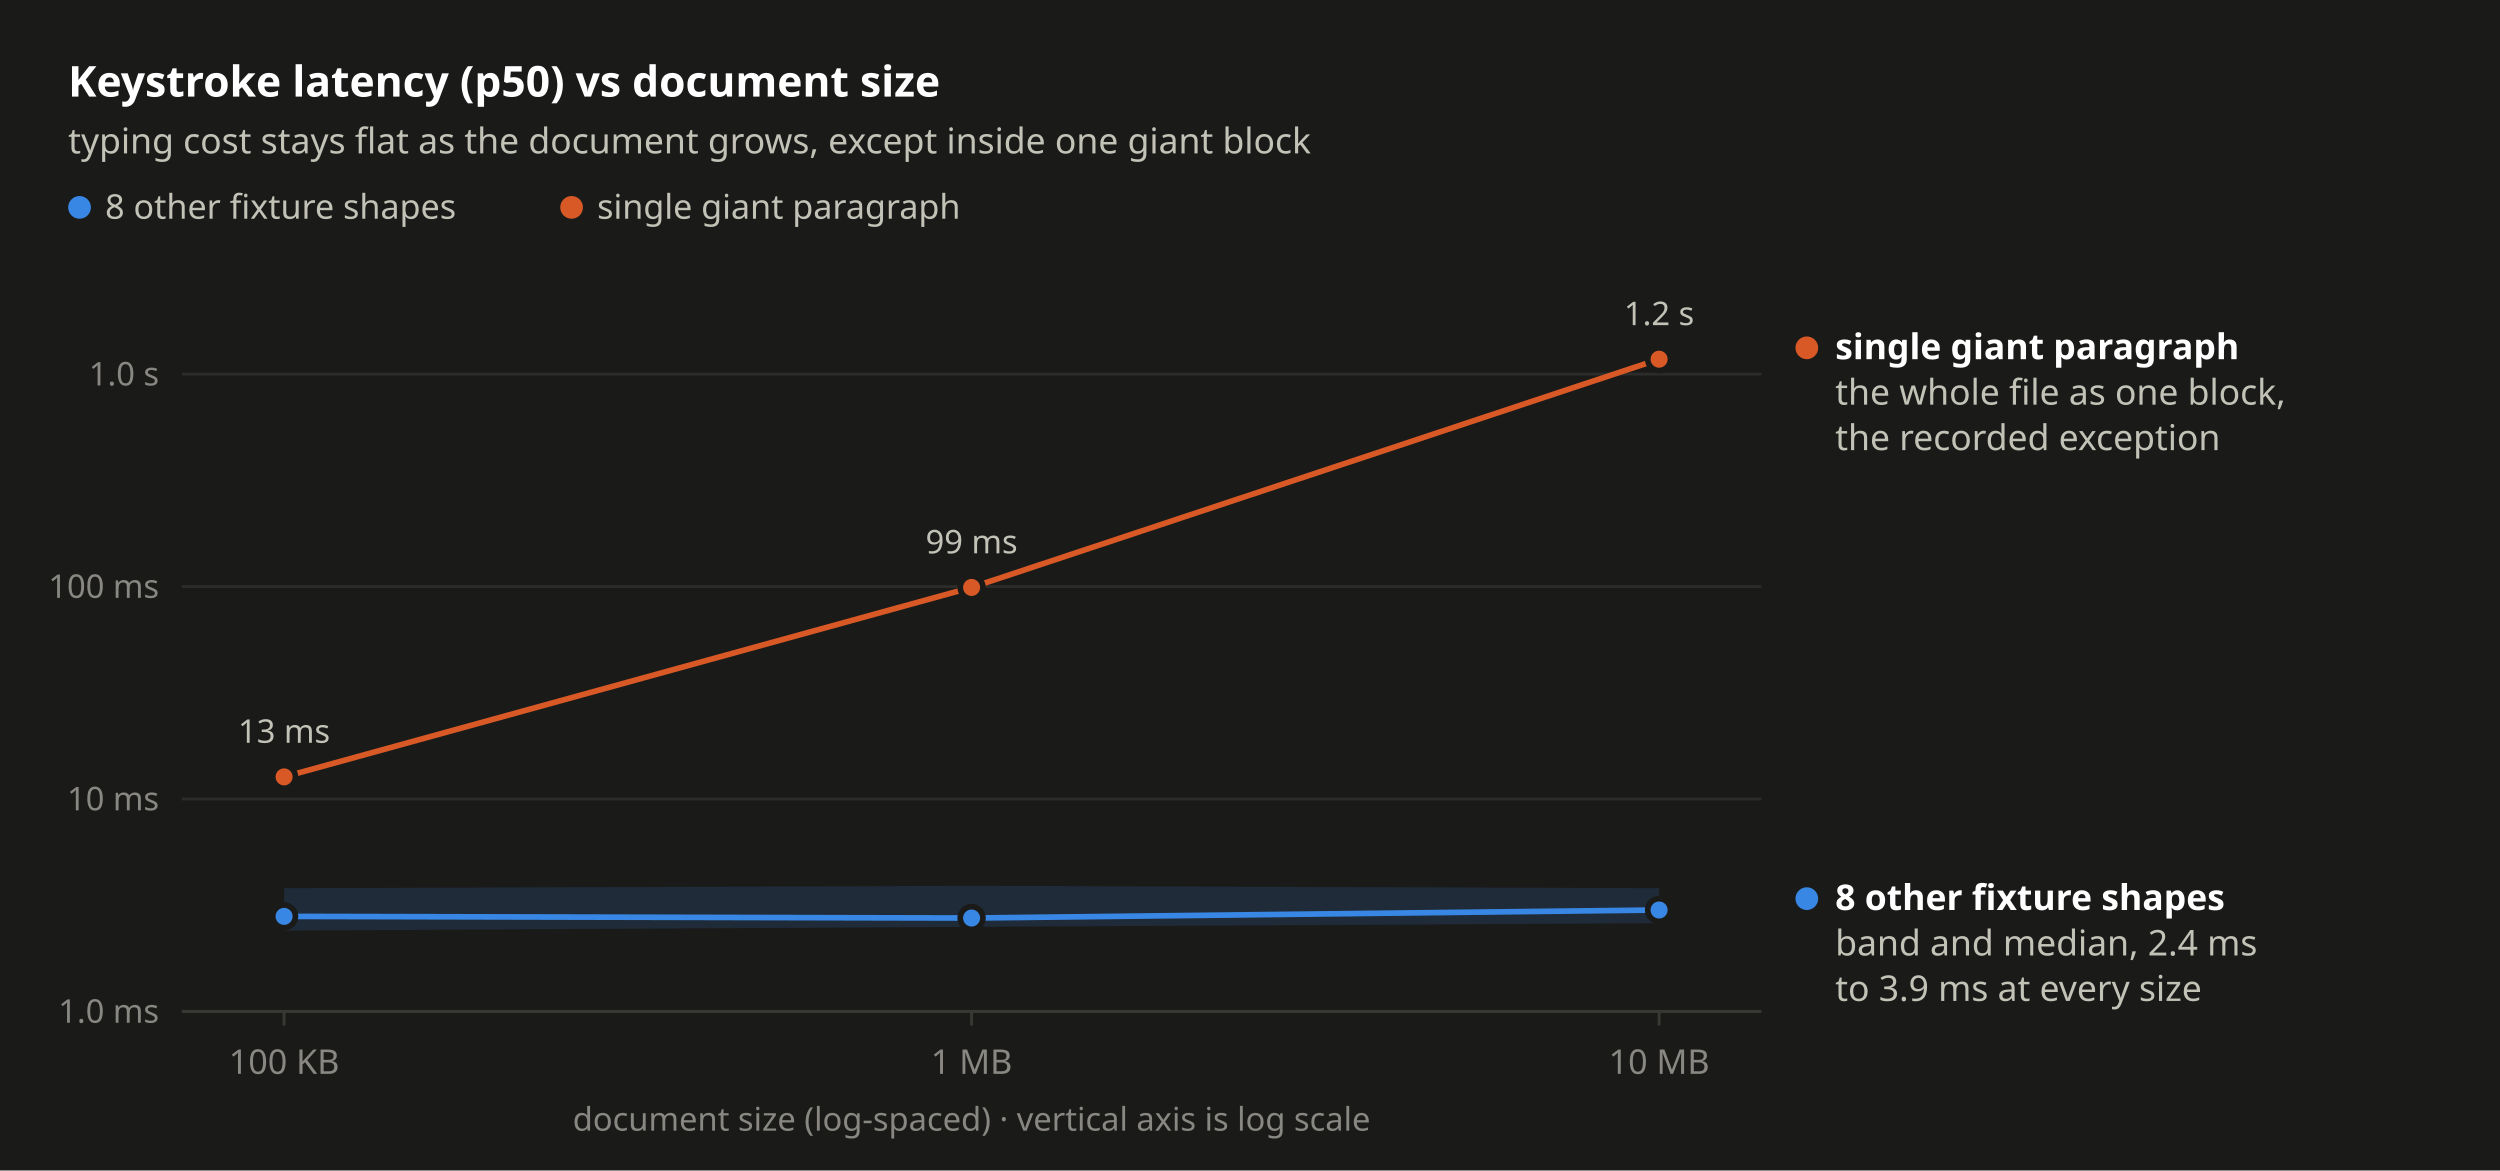
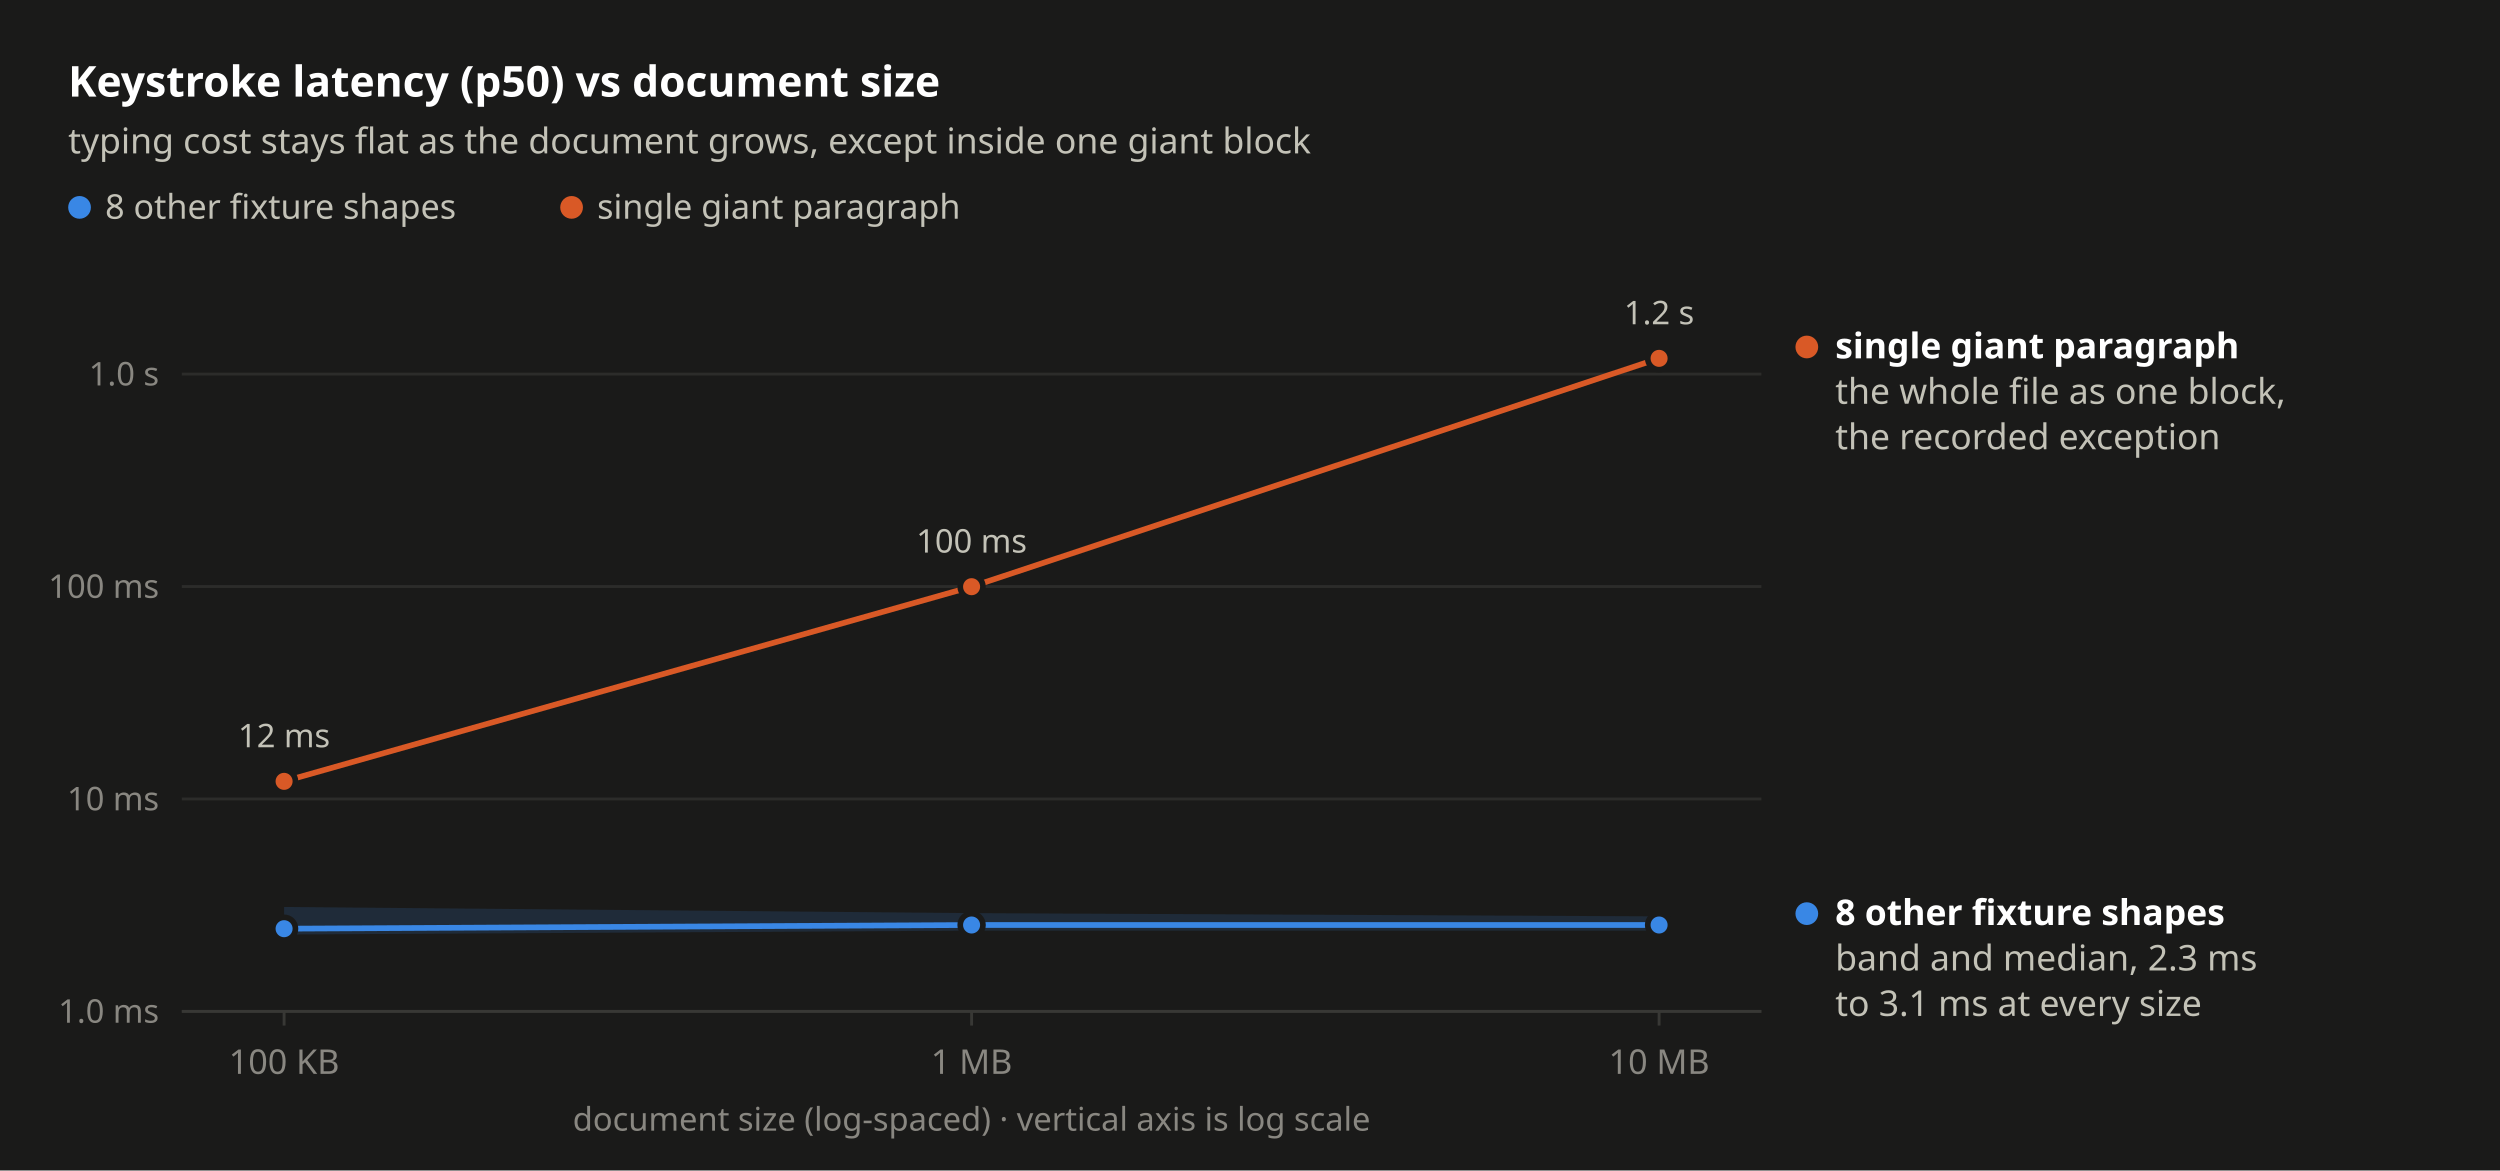
<svg xmlns="http://www.w3.org/2000/svg" width="880" height="412" viewBox="0 0 880 412" role="img" aria-label="Keystroke p50 latency across 9 fixture shapes from 100 kilobytes to 10 megabytes. 8 shapes stay in a flat band of a few milliseconds at every size. A single giant paragraph rises to above a second at 10 megabytes.">
  <rect width="880" height="412" fill="#1a1a19" />
  <text x="24" y="34" font-family="system-ui, sans-serif" font-size="15" font-weight="600" fill="#ffffff" text-anchor="start">Keystroke latency (p50) vs document size</text>
  <text x="24" y="54" font-family="system-ui, sans-serif" font-size="12.5" font-weight="400" fill="#c3c2b7" text-anchor="start">typing cost stays flat as the document grows, except inside one giant block</text>
  <circle cx="28" cy="73" r="4" fill="#3987e5" />
  <text x="37" y="77" font-family="system-ui, sans-serif" font-size="12" font-weight="400" fill="#c3c2b7" text-anchor="start">8 other fixture shapes</text>
  <circle cx="201.2" cy="73" r="4" fill="#d95926" />
  <text x="210.2" y="77" font-family="system-ui, sans-serif" font-size="12" font-weight="400" fill="#c3c2b7" text-anchor="start">single giant paragraph</text>
  <line x1="64" y1="356" x2="620" y2="356" stroke="#2c2c2a" stroke-width="1" />
  <text x="56" y="360" font-family="system-ui, sans-serif" font-size="11.5" font-weight="400" fill="#898781" text-anchor="end" style="font-variant-numeric:tabular-nums">1.0 ms</text>
  <line x1="64" y1="281.226" x2="620" y2="281.226" stroke="#2c2c2a" stroke-width="1" />
  <text x="56" y="285.226" font-family="system-ui, sans-serif" font-size="11.5" font-weight="400" fill="#898781" text-anchor="end" style="font-variant-numeric:tabular-nums">10 ms</text>
  <line x1="64" y1="206.451" x2="620" y2="206.451" stroke="#2c2c2a" stroke-width="1" />
  <text x="56" y="210.451" font-family="system-ui, sans-serif" font-size="11.5" font-weight="400" fill="#898781" text-anchor="end" style="font-variant-numeric:tabular-nums">100 ms</text>
  <line x1="64" y1="131.677" x2="620" y2="131.677" stroke="#2c2c2a" stroke-width="1" />
  <text x="56" y="135.677" font-family="system-ui, sans-serif" font-size="11.5" font-weight="400" fill="#898781" text-anchor="end" style="font-variant-numeric:tabular-nums">1.0 s</text>
  <line x1="64" y1="356" x2="620" y2="356" stroke="#383835" stroke-width="1" />
  <line x1="100" y1="356" x2="100" y2="361" stroke="#383835" stroke-width="1" />
  <text x="100" y="378" font-family="system-ui, sans-serif" font-size="12" font-weight="400" fill="#898781" text-anchor="middle">100 KB</text>
  <line x1="342" y1="356" x2="342" y2="361" stroke="#383835" stroke-width="1" />
  <text x="342" y="378" font-family="system-ui, sans-serif" font-size="12" font-weight="400" fill="#898781" text-anchor="middle">1 MB</text>
  <line x1="584" y1="356" x2="584" y2="361" stroke="#383835" stroke-width="1" />
  <text x="584" y="378" font-family="system-ui, sans-serif" font-size="12" font-weight="400" fill="#898781" text-anchor="middle">10 MB</text>
  <text x="342" y="398" font-family="system-ui, sans-serif" font-size="11.5" font-weight="400" fill="#898781" text-anchor="middle">document size (log-spaced) · vertical axis is log scale</text>
-   <polygon points="100,312.647 342,311.803 584,312.647 584,324.971 342,326.244 100,327.57" fill="#3987e5" opacity="0.16" />
-   <polyline points="100,322.564 342,323.149 584,320.323" fill="none" stroke="#3987e5" stroke-width="2" stroke-linecap="round" />
-   <circle cx="100" cy="322.564" r="4" fill="#3987e5" stroke="#1a1a19" stroke-width="2" />
-   <circle cx="342" cy="323.149" r="4" fill="#3987e5" stroke="#1a1a19" stroke-width="2" />
-   <circle cx="584" cy="320.323" r="4" fill="#3987e5" stroke="#1a1a19" stroke-width="2" />
-   <polyline points="100,273.464 342,206.777 584,126.437" fill="none" stroke="#d95926" stroke-width="2" stroke-linecap="round" />
-   <circle cx="100" cy="273.464" r="4" fill="#d95926" stroke="#1a1a19" stroke-width="2" />
-   <text x="100" y="261.464" font-family="system-ui, sans-serif" font-size="11.5" font-weight="400" fill="#c3c2b7" text-anchor="middle" style="font-variant-numeric:tabular-nums">13 ms</text>
-   <circle cx="342" cy="206.777" r="4" fill="#d95926" stroke="#1a1a19" stroke-width="2" />
-   <text x="342" y="194.777" font-family="system-ui, sans-serif" font-size="11.5" font-weight="400" fill="#c3c2b7" text-anchor="middle" style="font-variant-numeric:tabular-nums">99 ms</text>
-   <circle cx="584" cy="126.437" r="4" fill="#d95926" stroke="#1a1a19" stroke-width="2" />
-   <text x="584" y="114.437" font-family="system-ui, sans-serif" font-size="11.5" font-weight="400" fill="#c3c2b7" text-anchor="middle" style="font-variant-numeric:tabular-nums">1.2 s</text>
-   <circle cx="636" cy="122.437" r="4" fill="#d95926" />
-   <text x="646" y="126.437" font-family="system-ui, sans-serif" font-size="12.5" font-weight="600" fill="#ffffff" text-anchor="start">single giant paragraph</text>
-   <text x="646" y="142.437" font-family="system-ui, sans-serif" font-size="12.5" font-weight="400" fill="#c3c2b7" text-anchor="start">the whole file as one block,</text>
-   <text x="646" y="158.437" font-family="system-ui, sans-serif" font-size="12.5" font-weight="400" fill="#c3c2b7" text-anchor="start">the recorded exception</text>
-   <circle cx="636" cy="316.323" r="4" fill="#3987e5" />
-   <text x="646" y="320.323" font-family="system-ui, sans-serif" font-size="12.5" font-weight="600" fill="#ffffff" text-anchor="start">8 other fixture shapes</text>
-   <text x="646" y="336.323" font-family="system-ui, sans-serif" font-size="12.5" font-weight="400" fill="#c3c2b7" text-anchor="start">band and median, 2.4 ms</text>
-   <text x="646" y="352.323" font-family="system-ui, sans-serif" font-size="12.5" font-weight="400" fill="#c3c2b7" text-anchor="start">to 3.9 ms at every size</text>
+   <polygon points="100,319.259 342,321.424 584,322.564 584,327.57 342,327.57 100,328.952" fill="#3987e5" opacity="0.16" />
+   <polyline points="100,326.9 342,325.601 584,325.601" fill="none" stroke="#3987e5" stroke-width="2" stroke-linecap="round" />
+   <circle cx="100" cy="326.9" r="4" fill="#3987e5" stroke="#1a1a19" stroke-width="2" />
+   <circle cx="342" cy="325.601" r="4" fill="#3987e5" stroke="#1a1a19" stroke-width="2" />
+   <circle cx="584" cy="325.601" r="4" fill="#3987e5" stroke="#1a1a19" stroke-width="2" />
+   <polyline points="100,275.035 342,206.516 584,126.14" fill="none" stroke="#d95926" stroke-width="2" stroke-linecap="round" />
+   <circle cx="100" cy="275.035" r="4" fill="#d95926" stroke="#1a1a19" stroke-width="2" />
+   <text x="100" y="263.035" font-family="system-ui, sans-serif" font-size="11.5" font-weight="400" fill="#c3c2b7" text-anchor="middle" style="font-variant-numeric:tabular-nums">12 ms</text>
+   <circle cx="342" cy="206.516" r="4" fill="#d95926" stroke="#1a1a19" stroke-width="2" />
+   <text x="342" y="194.516" font-family="system-ui, sans-serif" font-size="11.5" font-weight="400" fill="#c3c2b7" text-anchor="middle" style="font-variant-numeric:tabular-nums">100 ms</text>
+   <circle cx="584" cy="126.14" r="4" fill="#d95926" stroke="#1a1a19" stroke-width="2" />
+   <text x="584" y="114.14" font-family="system-ui, sans-serif" font-size="11.5" font-weight="400" fill="#c3c2b7" text-anchor="middle" style="font-variant-numeric:tabular-nums">1.2 s</text>
+   <circle cx="636" cy="122.14" r="4" fill="#d95926" />
+   <text x="646" y="126.14" font-family="system-ui, sans-serif" font-size="12.5" font-weight="600" fill="#ffffff" text-anchor="start">single giant paragraph</text>
+   <text x="646" y="142.14" font-family="system-ui, sans-serif" font-size="12.5" font-weight="400" fill="#c3c2b7" text-anchor="start">the whole file as one block,</text>
+   <text x="646" y="158.14" font-family="system-ui, sans-serif" font-size="12.5" font-weight="400" fill="#c3c2b7" text-anchor="start">the recorded exception</text>
+   <circle cx="636" cy="321.601" r="4" fill="#3987e5" />
+   <text x="646" y="325.601" font-family="system-ui, sans-serif" font-size="12.5" font-weight="600" fill="#ffffff" text-anchor="start">8 other fixture shapes</text>
+   <text x="646" y="341.601" font-family="system-ui, sans-serif" font-size="12.5" font-weight="400" fill="#c3c2b7" text-anchor="start">band and median, 2.3 ms</text>
+   <text x="646" y="357.601" font-family="system-ui, sans-serif" font-size="12.5" font-weight="400" fill="#c3c2b7" text-anchor="start">to 3.1 ms at every size</text>
</svg>
